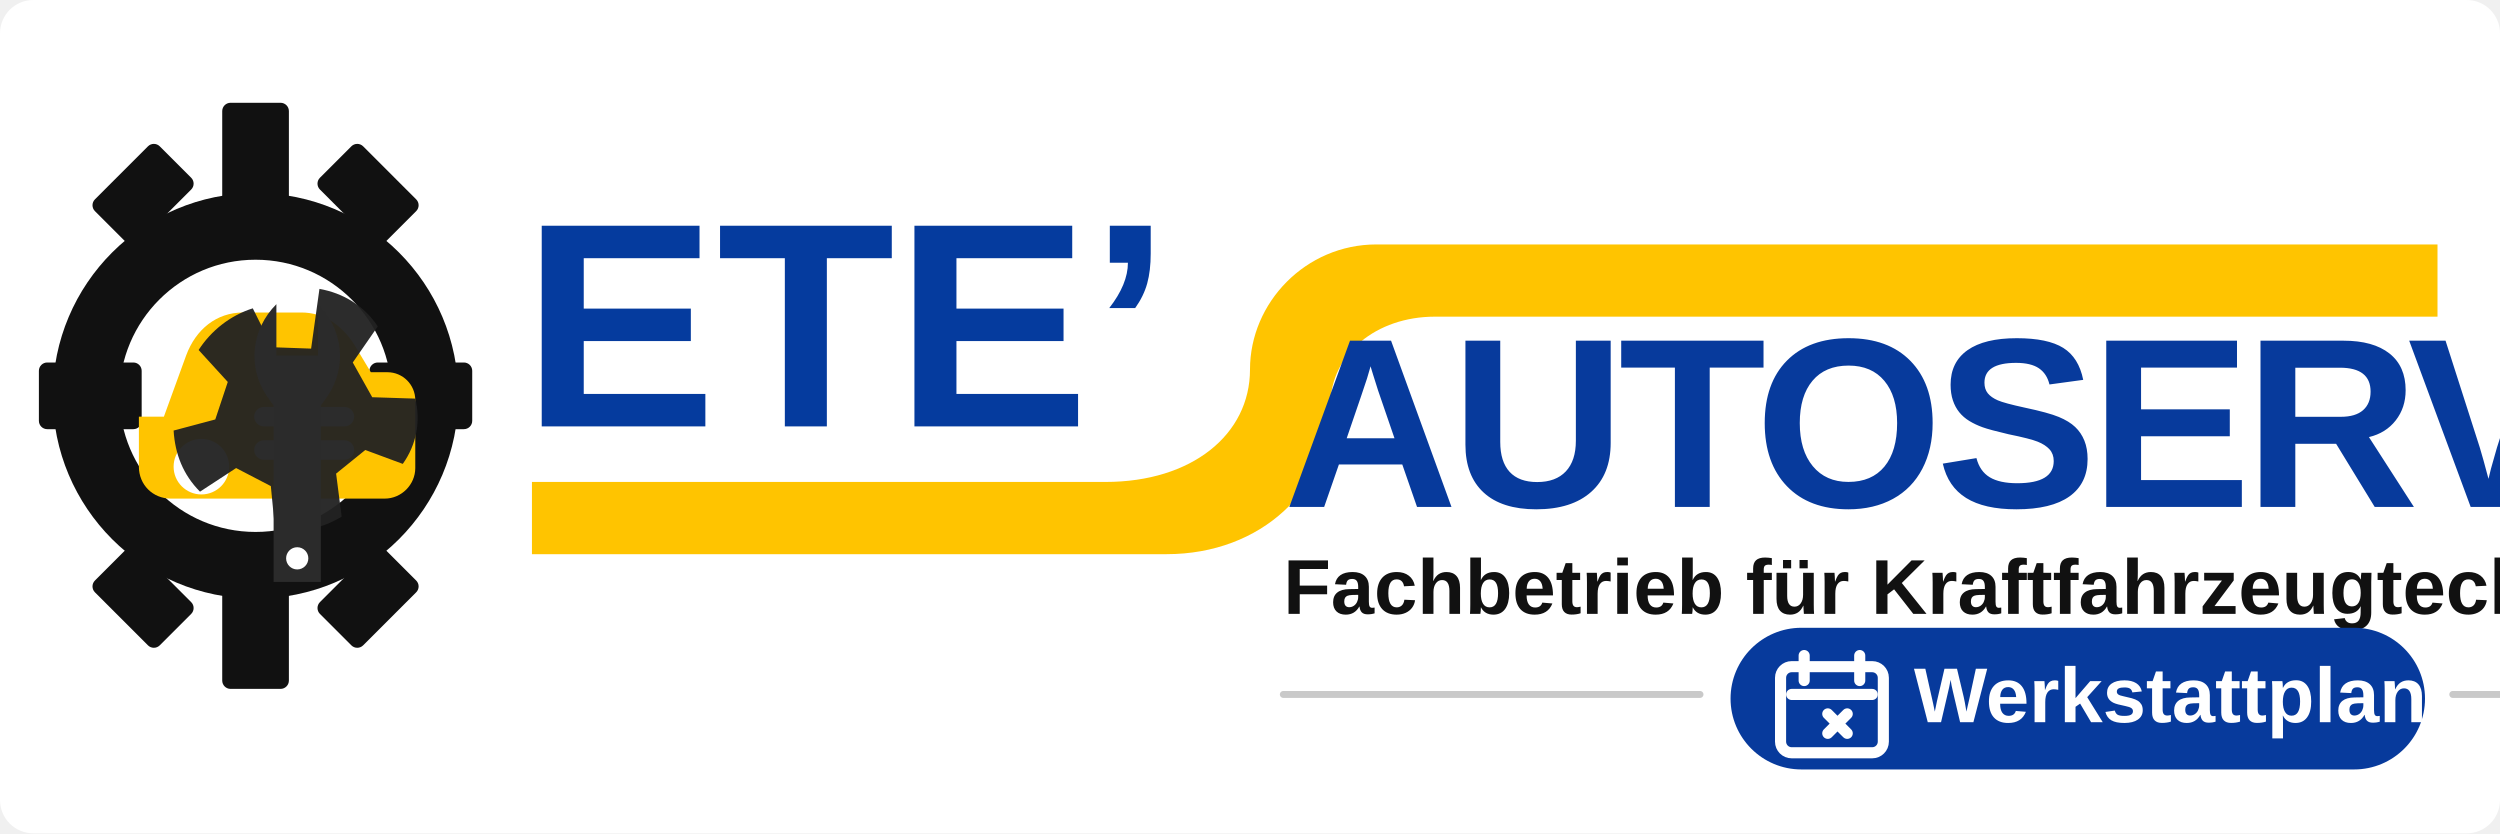
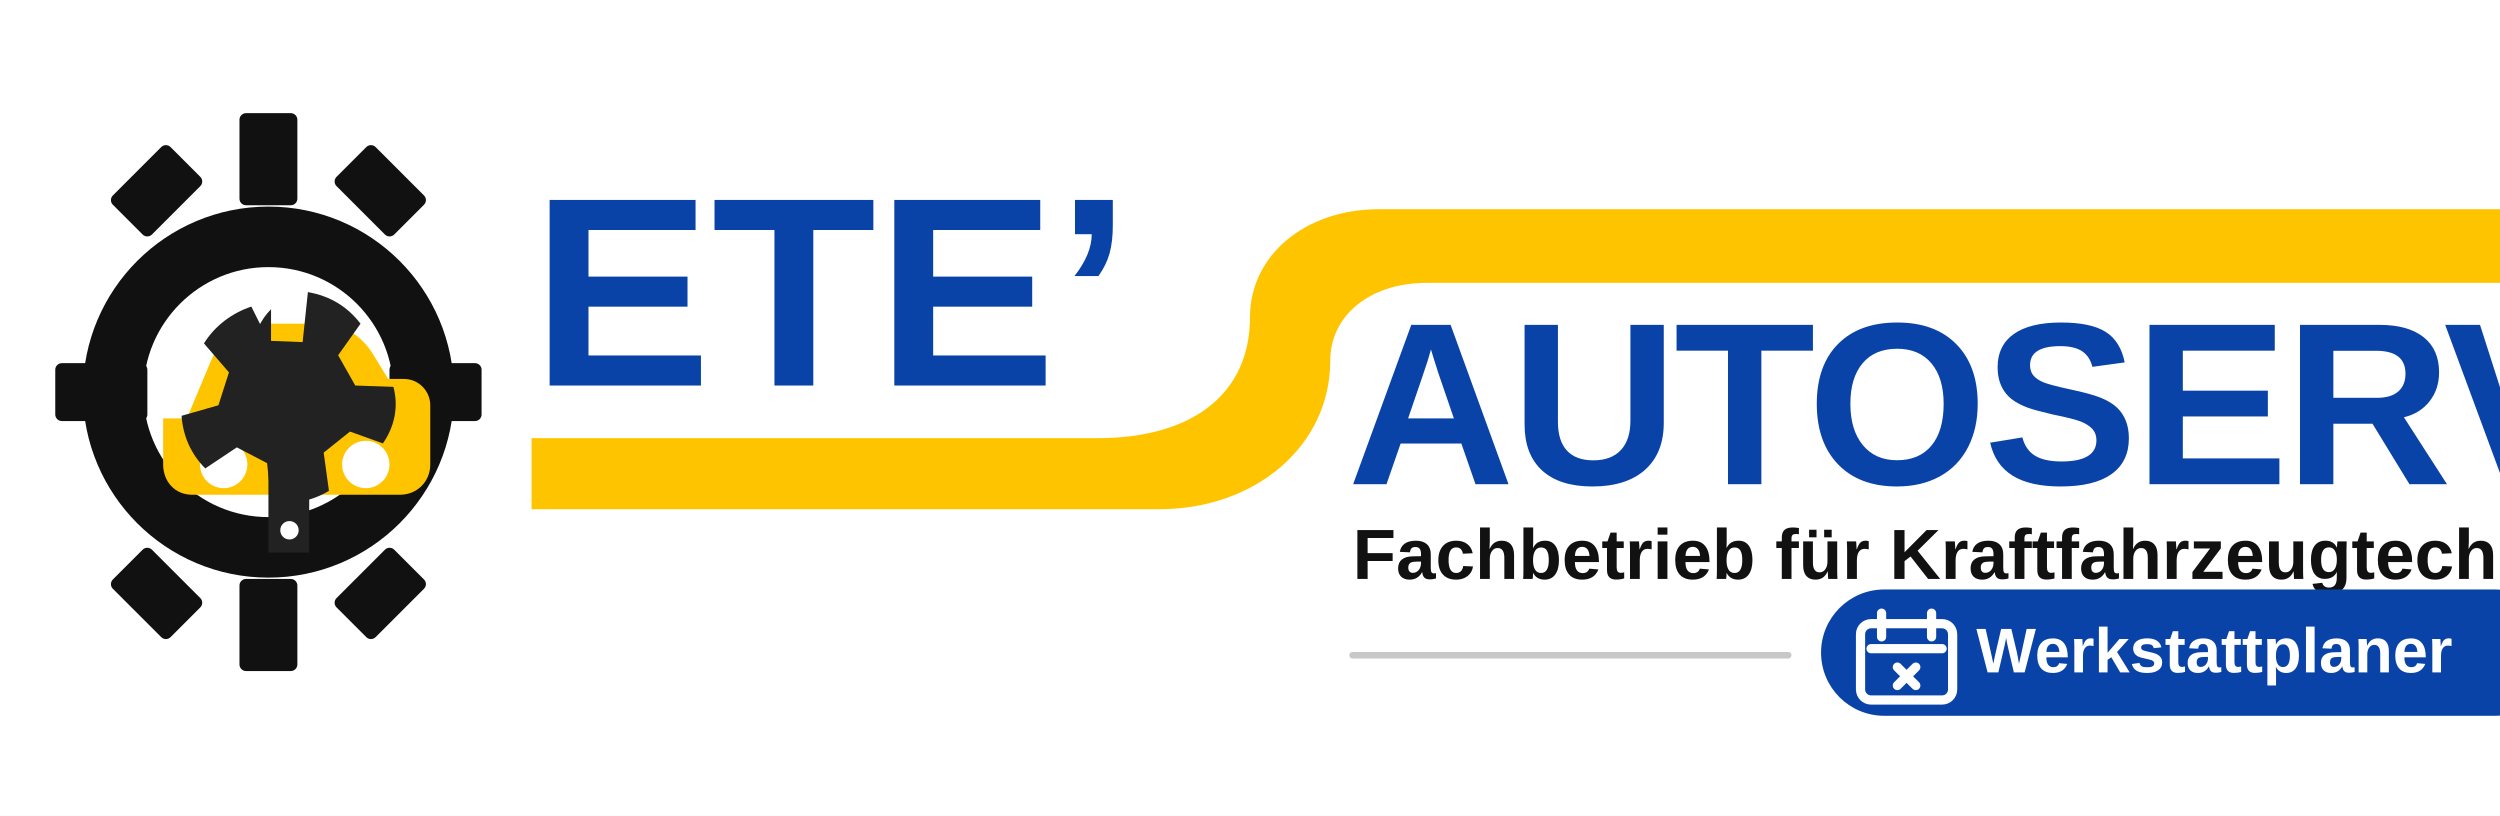
- <svg xmlns="http://www.w3.org/2000/svg" viewBox="0 0 1800 600" role="img" aria-labelledby="title desc">
-   <rect width="1800" height="600" rx="24" fill="#fff" />
-   <g transform="translate(34 72)">
-     <g transform="translate(0 8)">
-       <circle cx="150" cy="205" r="122" fill="none" stroke="#111" stroke-width="48" />
+ <svg xmlns="http://www.w3.org/2000/svg" viewBox="0 0 1900 620" role="img" aria-labelledby="title desc">
+   <rect width="1900" height="620" fill="#fff" />
+   <g transform="translate(44 58)">
+     <g transform="translate(0 20)">
+       <circle cx="160" cy="220" r="118" fill="none" stroke="#111" stroke-width="46" />
      <g fill="#111">
-         <rect x="126" y="-6" width="48" height="74" rx="6" />
-         <rect x="126" y="342" width="48" height="74" rx="6" />
-         <rect x="-6" y="181" width="74" height="48" rx="6" />
-         <rect x="232" y="181" width="74" height="48" rx="6" />
-         <rect x="36" y="38" width="66" height="44" rx="6" transform="rotate(-45 69 60)" />
-         <rect x="198" y="328" width="66" height="44" rx="6" transform="rotate(-45 231 350)" />
-         <rect x="36" y="328" width="66" height="44" rx="6" transform="rotate(45 69 350)" />
-         <rect x="198" y="38" width="66" height="44" rx="6" transform="rotate(45 231 60)" />
+         <rect x="138" y="8" width="44" height="70" rx="5" />
+         <rect x="138" y="362" width="44" height="70" rx="5" />
+         <rect x="-2" y="198" width="70" height="44" rx="5" />
+         <rect x="252" y="198" width="70" height="44" rx="5" />
+         <rect x="44" y="46" width="62" height="42" rx="5" transform="rotate(-45 75 67)" />
+         <rect x="214" y="352" width="62" height="42" rx="5" transform="rotate(-45 245 373)" />
+         <rect x="44" y="352" width="62" height="42" rx="5" transform="rotate(45 75 373)" />
+         <rect x="214" y="46" width="62" height="42" rx="5" transform="rotate(45 245 67)" />
      </g>
-       <g transform="translate(62 122)">
-         <path d="M4 98h18l16-44c7-19 22-31 41-31h42c16 0 29 9 38 23l12 20h12c11 0 20 9 20 20v49c0 12-10 22-22 22H27C14 157 4 147 4 134z" fill="#ffc400" />
-         <circle cx="49" cy="134" r="20" fill="#fff" />
-         <rect x="87" y="91" width="72" height="14" rx="7" fill="#fff" />
-         <rect x="87" y="115" width="72" height="14" rx="7" fill="#fff" />
-         <path d="M134 6c17 3 32 12 42 27l-18 26 14 25 31 1c4 16 1 33-9 47l-27-10-21 17 4 31c-15 9-31 12-48 9l-3-31-25-13-26 17c-12-12-18-27-19-44l30-8 9-27-21-23c9-14 23-25 39-30l14 28 28 1z" fill="#222" opacity=".95" />
-         <path d="M133 17c18 18 21 45 7 66l-5 7v127h-34V90l-5-7c-14-21-11-48 7-66v37h30z" fill="#2b2b2b" />
-         <circle cx="118" cy="200" r="8" fill="#fff" />
+       <g transform="translate(68 140)">
+         <path d="M12 100h18l18-43c7-17 22-29 40-29h44c17 0 31 9 40 24l11 18h12c11 0 20 9 20 20v45c0 13-10 23-23 23H34c-13 0-22-10-22-23z" fill="#ffc400" />
+         <circle cx="58" cy="135" r="18" fill="#fff" />
+         <circle cx="166" cy="135" r="18" fill="#fff" />
+         <path d="M122 4c17 3 30 11 40 24l-17 24 13 23 29 1c4 15 1 30-8 43l-25-9-20 16 4 29c-13 8-29 11-44 8l-3-29-23-12-24 16c-11-11-17-25-18-40l28-8 8-25-19-22c8-13 21-23 36-28l13 26 26 1z" fill="#222" />
+         <path d="M121 17c16 16 19 42 7 62l-5 7v116H92V86l-5-7c-12-20-9-46 7-62v34h27z" fill="#222" />
+         <circle cx="108" cy="185" r="7" fill="#fff" />
      </g>
    </g>
-     <g transform="translate(342 20)">
-       <text x="0" y="215" font-family="Arial Narrow,Arial,sans-serif" font-size="210" font-weight="900" fill="#053b9e">ETE’</text>
-       <path d="M7 255H420c62 0 104-34 104-81 0-48 40-90 91-90h764v52H657c-42 0-75 27-75 63 0 61-50 108-118 108H7z" fill="#ffc400" />
-       <text x="548" y="273" font-family="Arial Narrow,Arial,sans-serif" font-size="174" font-weight="900" letter-spacing="-5" fill="#073a9c">AUTOSERVICE</text>
-       <text x="548" y="350" font-family="Arial,Helvetica,sans-serif" font-size="56" font-weight="700" fill="#111">Fachbetrieb für Kraftfahrzeugtechnik</text>
-       <line x1="548" y1="408" x2="848" y2="408" stroke="#c9c9c9" stroke-width="5" stroke-linecap="round" />
-       <g transform="translate(870 360)">
-         <rect x="0" y="0" width="500" height="102" rx="51" fill="#073a9c" />
-         <g transform="translate(36 20)" fill="none" stroke="#fff" stroke-width="8" stroke-linecap="round" stroke-linejoin="round">
-           <rect x="0" y="8" width="74" height="62" rx="8" />
-           <path d="M17 0v18M57 0v18M8 28h58" />
-           <path d="M34 42l14 14M48 42L34 56" />
+     <g transform="translate(360 10)">
+       <text x="0" y="225" font-family="Arial Narrow,Arial,sans-serif" font-size="205" font-weight="900" fill="#0a43a8">ETE’</text>
+       <path d="M0 265H430c74 0 116-35 116-92 0-47 42-82 98-82h1070v56H680c-43 0-73 25-73 59 0 65-57 113-130 113H0z" fill="#ffc400" />
+       <text x="620" y="300" font-family="Arial Narrow,Arial,sans-serif" font-size="176" font-weight="900" letter-spacing="-3" fill="#0a43a8">AUTOSERVICE</text>
+       <text x="624" y="372" font-family="Arial,Helvetica,sans-serif" font-size="54" font-weight="700" fill="#111">Fachbetrieb für Kraftfahrzeugtechnik</text>
+       <line x1="624" y1="430" x2="955" y2="430" stroke="#c8c8c8" stroke-width="5" stroke-linecap="round" />
+       <g transform="translate(980 380)">
+         <rect x="0" y="0" width="560" height="96" rx="48" fill="#0a43a8" />
+         <g transform="translate(30 18)" fill="none" stroke="#fff" stroke-width="7" stroke-linecap="round" stroke-linejoin="round">
+           <rect x="0" y="8" width="70" height="58" rx="8" />
+           <path d="M16 0v18M54 0v18M8 27h54M28 41l14 14M42 41L28 55" />
        </g>
-         <text x="132" y="68" font-family="Arial,Helvetica,sans-serif" font-size="56" font-weight="700" fill="#fff">Werkstattplaner</text>
+         <text x="118" y="63" font-family="Arial,Helvetica,sans-serif" font-size="48" font-weight="700" fill="#fff">Werkstattplaner</text>
      </g>
-       <line x1="1390" y1="408" x2="1510" y2="408" stroke="#c9c9c9" stroke-width="5" stroke-linecap="round" />
+       <line x1="1560" y1="430" x2="1740" y2="430" stroke="#c8c8c8" stroke-width="5" stroke-linecap="round" />
    </g>
  </g>
</svg>
